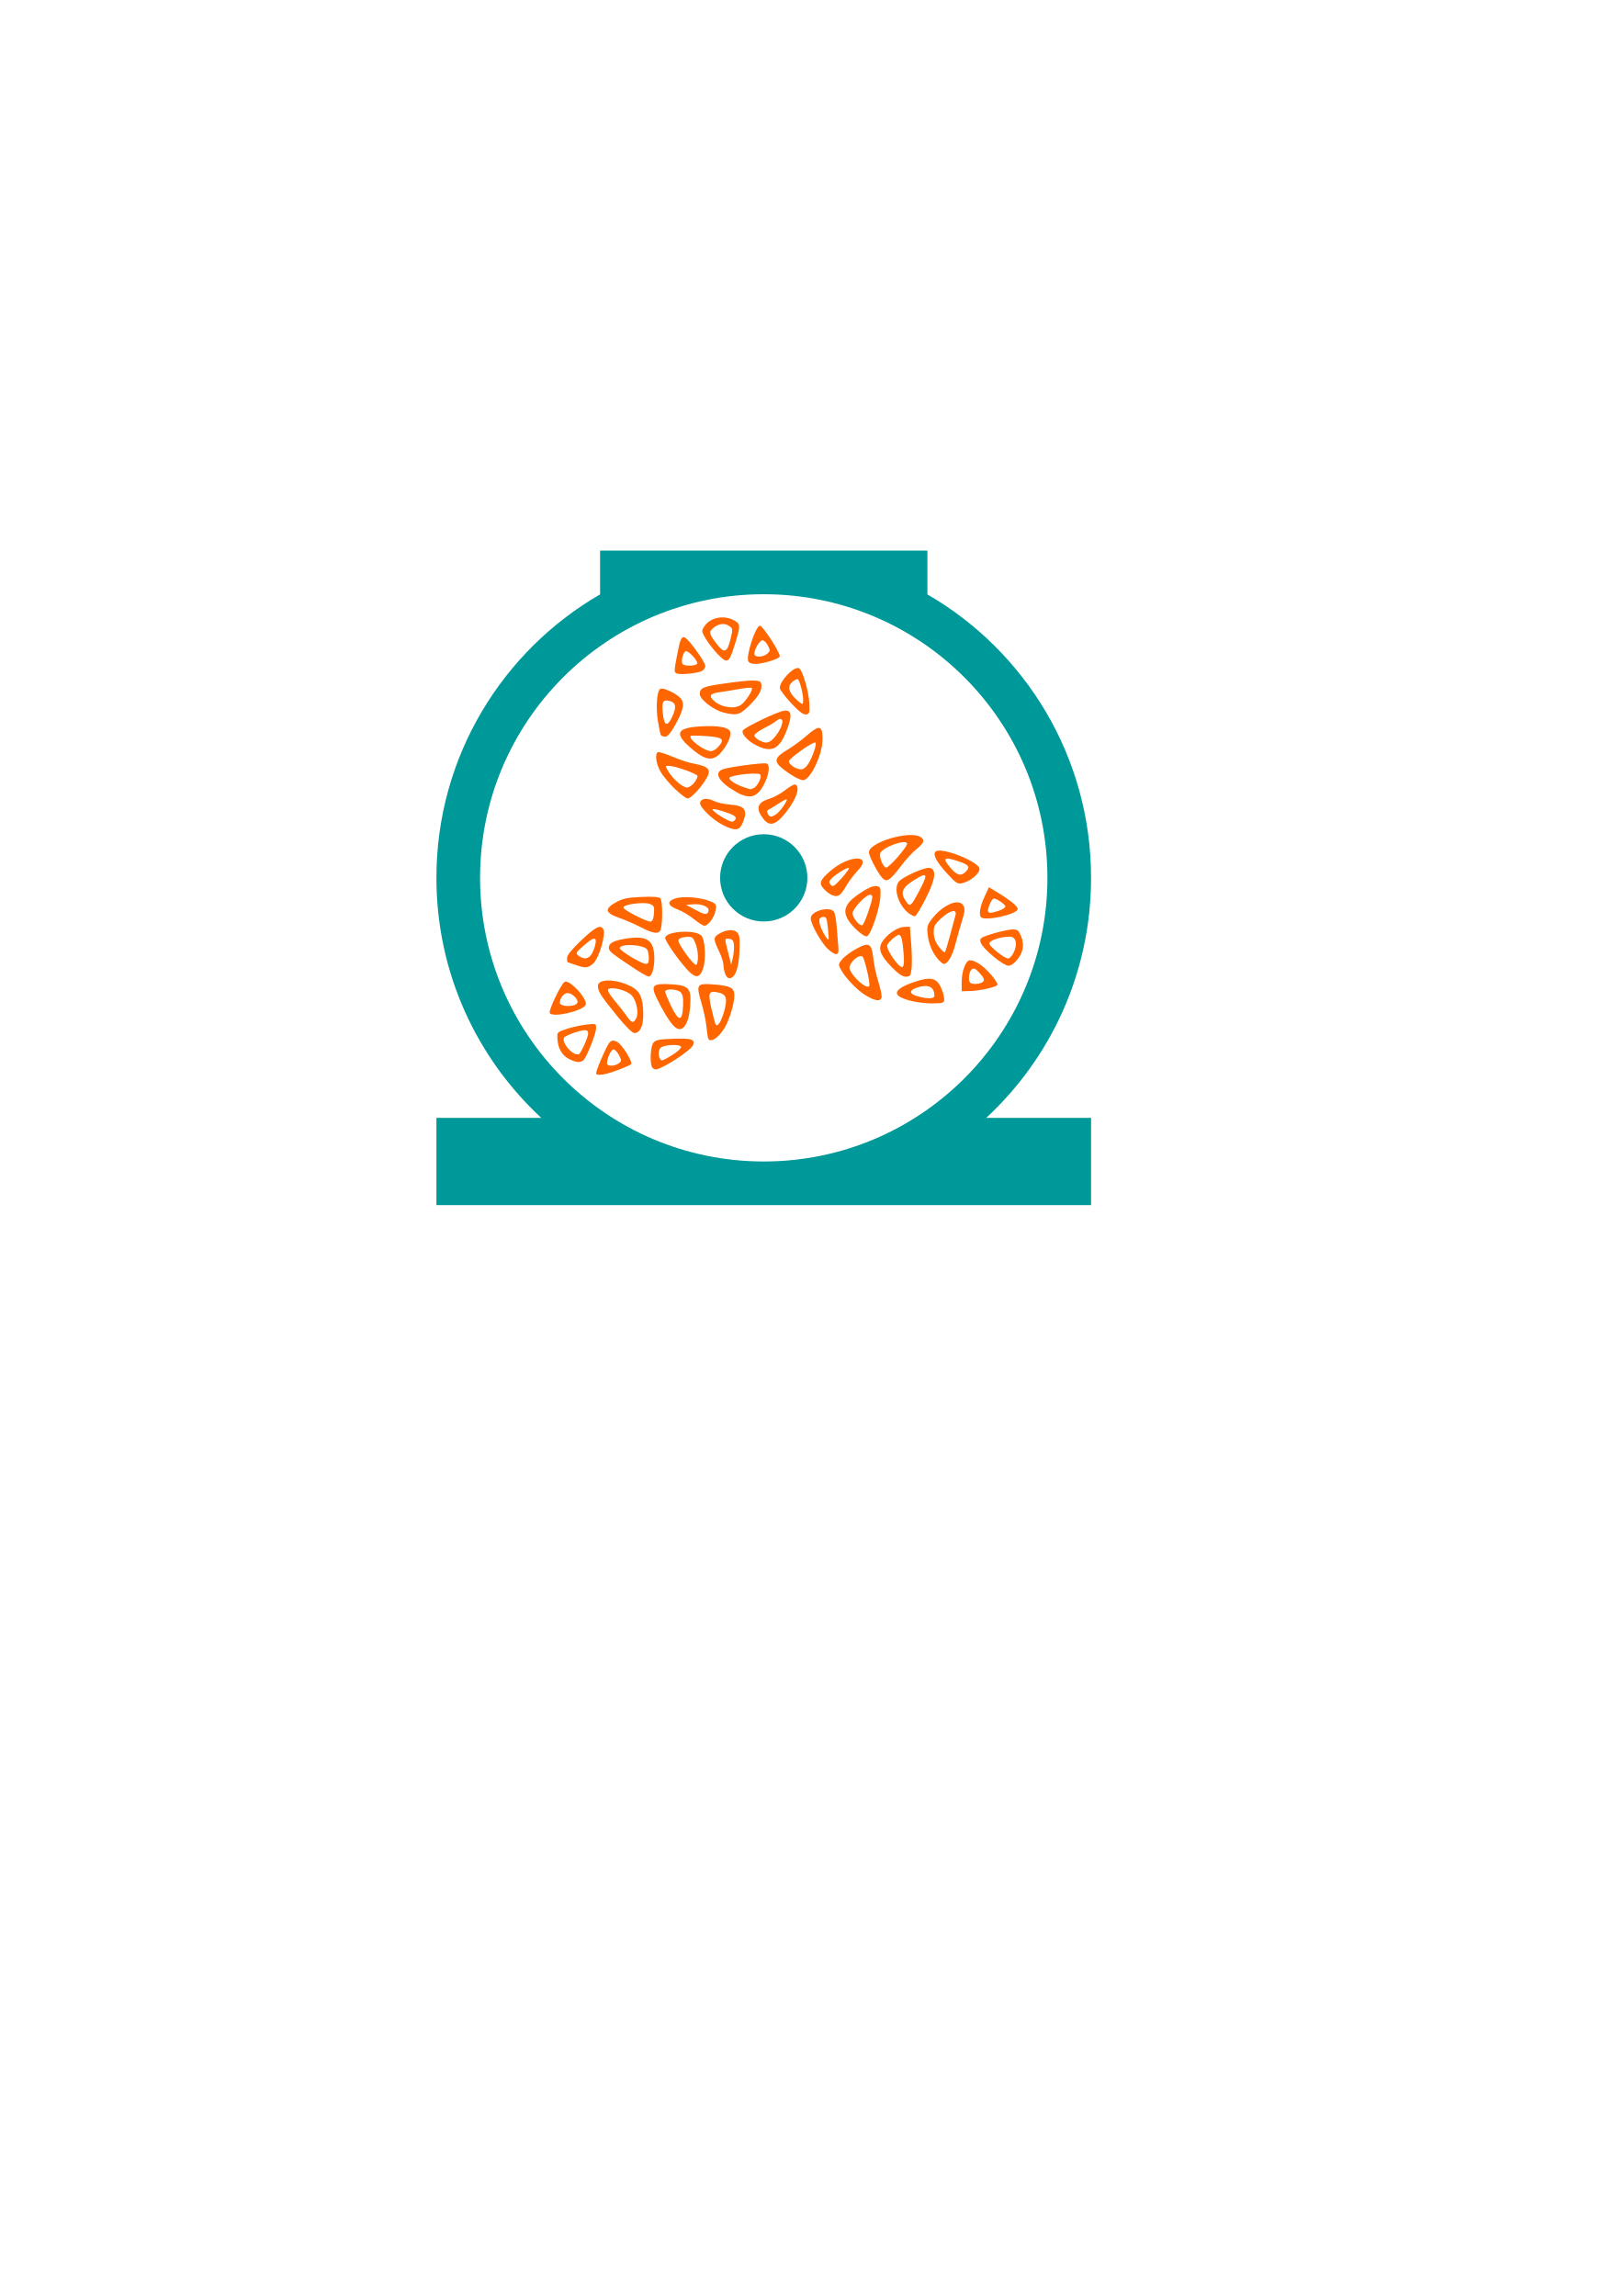
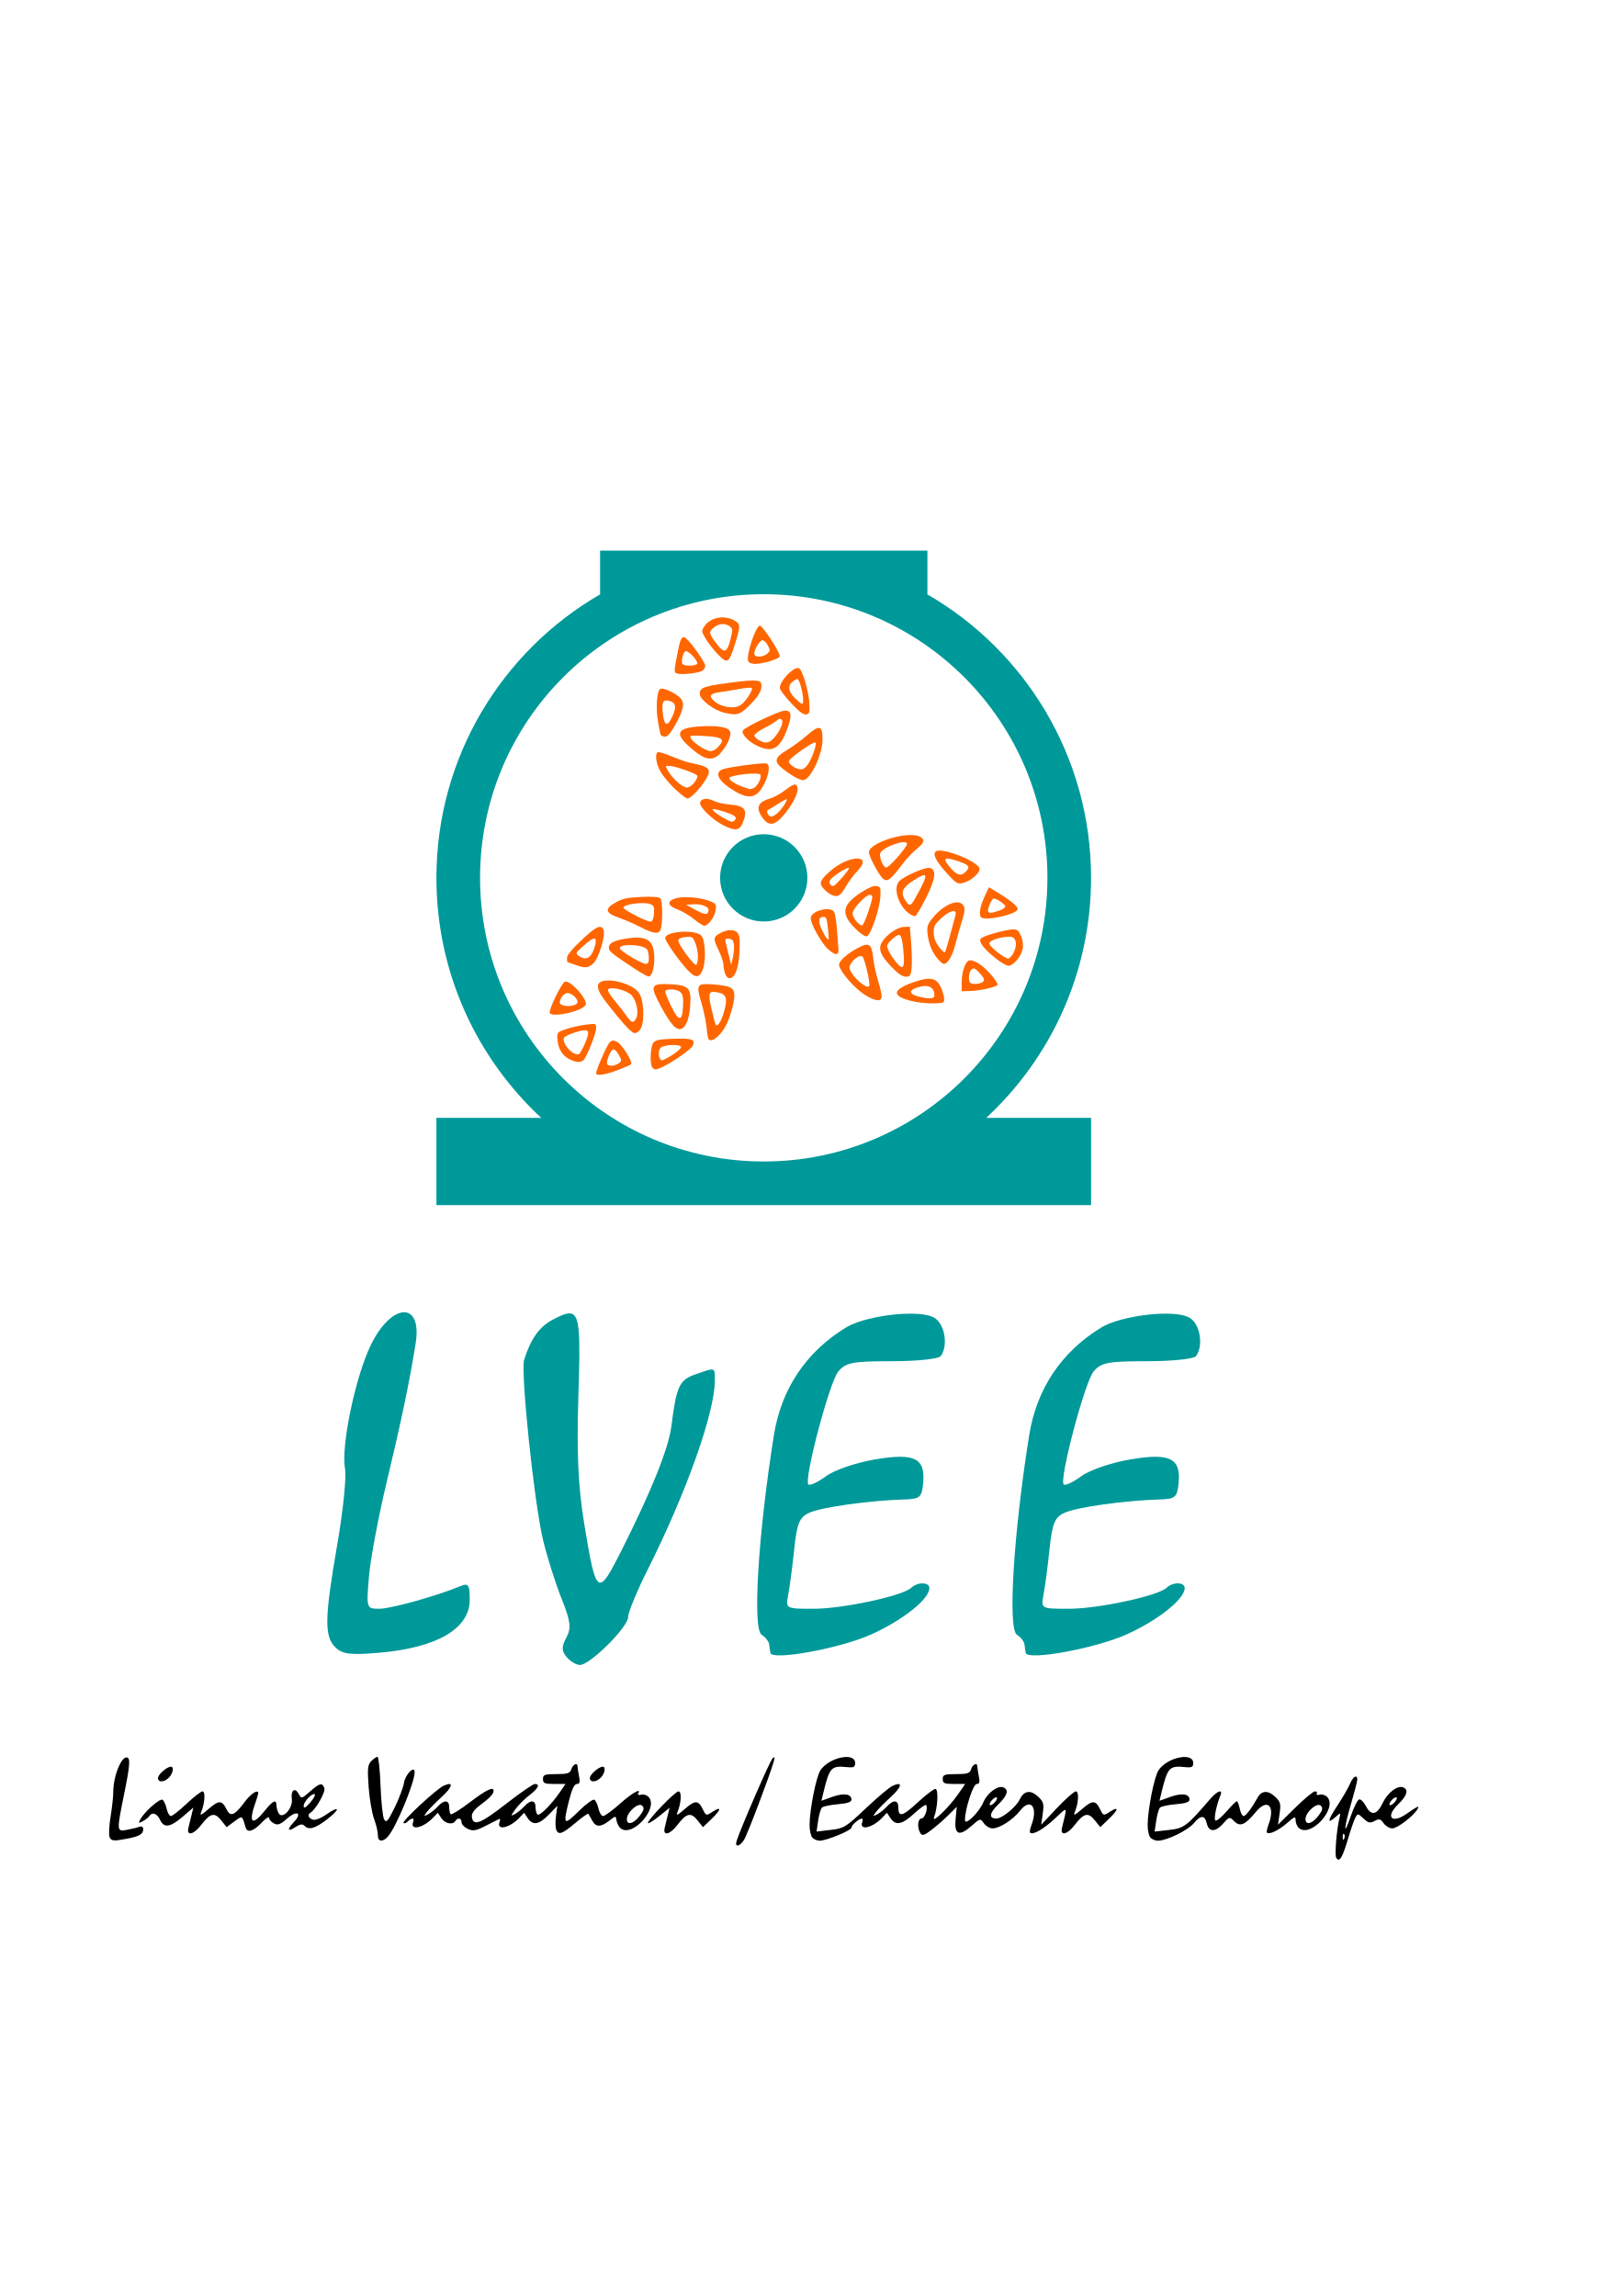
<svg xmlns="http://www.w3.org/2000/svg" id="svg3904" width="744.094" height="1052.362" version="1.0">
  <defs id="defs3907">
    </defs>
-   <g id="g3844">
+   <g id="g3777">
    <path id="rect3820" d="m 275,252.362 0,20 0.125,0 c -44.9,25.919 -75.125,74.43 -75.125,130 0,43.465 18.491,82.605 48.031,110 l -48.031,0 0,40 300,0 0,-40 -48.031,0 C 481.509,484.967 500,445.828 500,402.362 c 0,-55.57 -30.225,-104.081 -75.125,-130 l 0.125,0 0,-20 -75,0 -75,0 z m 75,20 c 71.797,0 130,58.203 130,130 0,71.797 -58.203,130 -130,130 -71.797,0 -130,-58.203 -130,-130 0,-71.797 58.203,-130 130,-130 z" style="fill:#009999;fill-opacity:1;stroke:none" />
    <path id="path2468" d="m 273.178,491.912 c 0,-1.541 4.989,-12.934 6.19,-14.134 1,-1 1.666,-1.061 3.328,-0.304 2.246,1.023 7.483,9.353 6.499,10.337 -0.33,0.33 -3.139,1.555 -6.243,2.724 -5.738,2.16 -9.774,2.728 -9.774,1.377 z m 10.357,-4.523 c 1.418,-1.037 1.426,-1.26 0.138,-3.751 -0.753,-1.457 -1.886,-2.648 -2.517,-2.648 -1.099,0 -2.977,4.022 -2.977,6.376 0,1.443 3.394,1.458 5.356,0.024 z m 15.153,1.451 c -0.937,-2.442 -0.516,-9.185 0.676,-10.816 1,-1.368 2.43,-1.663 9.276,-1.91 8.199,-0.296 9.98,0.275 8.981,2.88 -0.962,2.507 -14.325,11.165 -17.232,11.165 -0.657,0 -1.422,-0.593 -1.7,-1.318 z m 9.665,-5.458 c 2.236,-1.435 3.919,-3.029 3.741,-3.542 -0.488,-1.405 -7.9,-1.051 -9.4,0.449 -1.392,1.392 -0.852,5.702 0.715,5.702 0.483,0 2.708,-1.174 4.944,-2.609 z m -47.512,2.048 c -3.223,-1.588 -5.145,-4.877 -5.4,-9.241 -0.179,-3.064 -0.109,-3.141 4.191,-4.568 2.406,-0.798 6.438,-1.694 8.96,-1.99 4.495,-0.528 4.586,-0.497 4.586,1.573 0,2.662 -4.567,13.998 -6.008,14.912 -1.592,1.01 -3.254,0.83 -6.329,-0.686 z m 7.254,-7.241 c 2.646,-6.201 1.903,-7.027 -4.504,-5.008 -2.626,0.828 -4.95,1.963 -5.165,2.522 -1.004,2.616 4.195,8.333 6.82,7.5 0.451,-0.143 1.733,-2.4 2.849,-5.015 z m 56.387,-2.409 c -0.176,-0.573 -0.53,-3.082 -0.787,-5.575 -0.257,-2.493 -1.274,-7.254 -2.261,-10.58 -2.512,-8.46 -2.169,-8.99 5.448,-8.414 7.888,0.597 9.642,1.518 9.642,5.068 0,3.592 -2.219,11.043 -4.38,14.708 -2.843,4.822 -6.877,7.345 -7.662,4.793 z m 7.39,-12.291 c 1.658,-5.908 0.986,-7.862 -2.976,-8.655 -4.131,-0.826 -4.547,0.285 -2.843,7.599 0.829,3.559 1.683,6.771 1.896,7.137 0.824,1.412 2.588,-1.321 3.923,-6.081 z m -49.328,1.857 c -7.302,-9.008 -8.532,-10.948 -8.532,-13.458 0,-3.385 8.283,-3.289 15.061,0.173 4.271,2.182 5.618,5.176 5.713,12.698 0.069,5.497 -1.444,8.729 -4.087,8.729 -0.961,0 -4.075,-3.109 -8.155,-8.142 z m 9.005,1.412 c 1.272,-2.378 0.215,-7.891 -2.009,-10.477 -1.99,-2.314 -9.386,-4.27 -10.8,-2.857 -0.489,0.489 0.614,2.449 2.934,5.214 2.044,2.437 4.558,5.65 5.586,7.14 2.18,3.159 3.02,3.351 4.289,0.979 z m 16.916,3.188 c -2.068,-2.313 -4.841,-6.903 -7.505,-12.424 -2.819,-5.844 -1.909,-6.803 6.071,-6.4 8.552,0.432 9.799,1.698 9.299,9.447 -0.627,9.728 -3.978,13.723 -7.866,9.377 z m 4.55,-8.663 c 0.184,-3.833 -0.09,-5.44 -1.101,-6.451 -1.602,-1.602 -7.059,-1.838 -7.07,-0.305 -0.004,0.573 1.215,3.557 2.709,6.631 3.496,7.193 5.12,7.23 5.462,0.125 z m -61.082,3.051 c -0.655,-1.06 4.809,-12.647 6.707,-14.222 2.083,-1.729 11.199,8.248 9.685,10.6 -1.85,2.873 -15.052,5.791 -16.392,3.623 z m 12.659,-4.727 c 0.587,-1.528 -2.397,-4.454 -4.541,-4.454 -1.557,0 -3.479,2.393 -3.515,4.376 -0.037,2.058 7.27,2.13 8.057,0.079 z m 153.199,-0.783 c -9.281,-2.276 -9.04,-5.125 0.726,-8.572 7.373,-2.603 10.353,-2.194 12.365,1.696 0.866,1.676 1.65,4.113 1.743,5.418 0.166,2.346 0.114,2.373 -4.833,2.528 -2.751,0.086 -7.25,-0.395 -10,-1.069 z m 10.416,-2.476 c 0,-4.122 -2.985,-5.436 -8.211,-3.614 -3.527,1.229 -3.313,2.904 0.501,3.917 4.92,1.307 7.71,1.197 7.71,-0.303 z m -31.745,-0.295 c -3.987,-2.504 -9.233,-8.052 -11.244,-11.889 -1.074,-2.05 -1.006,-2.433 0.816,-4.584 1.094,-1.291 4.053,-3.456 6.577,-4.811 5.737,-3.081 6.819,-2.42 7.619,4.654 0.316,2.794 1.297,7.382 2.179,10.196 0.882,2.814 1.609,5.961 1.615,6.992 0.015,2.64 -2.804,2.432 -7.563,-0.558 z m 1.91,-4.235 c 0.493,-1.203 -2.135,-12.545 -3.089,-13.337 -1.699,-1.41 -6.656,3.242 -5.921,5.558 1.227,3.865 8.161,9.852 9.011,7.779 z m 42.337,-1.694 c 0,-4.976 1.879,-9.975 3.75,-9.975 2.437,0 6.02,2.398 9.513,6.366 1.898,2.157 3.32,4.326 3.159,4.821 -0.351,1.08 -7.942,2.791 -12.879,2.903 l -3.542,0.08 0,-4.194 z m 9.873,-0.234 c 0.687,-0.828 0.299,-1.761 -1.591,-3.831 -2.049,-2.243 -2.72,-2.553 -3.723,-1.721 -1.242,1.03 -1.685,5.074 -0.668,6.09 0.967,0.967 5.037,0.601 5.983,-0.539 z m -118.224,-3.483 c -0.46,-1.209 -0.836,-3.114 -0.836,-4.232 0,-1.118 -0.938,-3.977 -2.084,-6.353 -2.559,-5.304 -2.582,-6.154 -0.208,-7.657 3.281,-2.078 6.922,-2.437 8.518,-0.841 1.185,1.185 1.379,2.664 1.127,8.587 -0.322,7.586 -1.809,11.949 -4.231,12.415 -0.943,0.182 -1.742,-0.49 -2.286,-1.919 z m 3.99,-13.342 c -0.181,-1.867 -0.718,-2.568 -2.118,-2.767 -2.106,-0.299 -2.168,-0.077 -1.118,4.017 0.411,1.604 1.026,4.042 1.366,5.418 l 0.618,2.5 0.747,-3.334 c 0.411,-1.834 0.638,-4.459 0.505,-5.834 z m -45.667,10.832 c -10.653,-7.063 -11.669,-7.894 -11.669,-9.544 0,-2.176 2.405,-3.363 8.63,-4.261 9.127,-1.315 12.208,1.009 12.208,9.209 0,4.758 -1.179,8.384 -2.688,8.269 -0.584,-0.045 -3.5,-1.698 -6.48,-3.673 z m 6.655,-4.789 c -0.007,-1.49 -0.336,-3.22 -0.732,-3.844 -1.511,-2.385 -12.641,-2.948 -12.557,-0.636 0.042,1.166 9.854,7.086 11.843,7.145 1.101,0.033 1.455,-0.62 1.446,-2.665 z m 17.888,5.635 c -4.048,-4.292 -10.373,-13.318 -10.373,-14.801 0,-3.109 13.601,-4.054 16.507,-1.147 1.79,1.79 2.298,10.764 0.854,15.095 -1.477,4.428 -3.396,4.663 -6.988,0.854 z m 4.629,-6.336 c 0,-1.821 -0.553,-4.635 -1.229,-6.254 -1.135,-2.717 -1.47,-2.922 -4.369,-2.682 -2.003,0.166 -3.226,0.719 -3.38,1.529 -0.302,1.6 7.208,11.812 8.225,11.183 0.414,-0.256 0.752,-1.955 0.752,-3.777 z m 88.633,4.706 c -4.958,-5.119 -6.118,-8.081 -4.37,-11.158 1.92,-3.379 6.972,-6.947 10.044,-7.092 l 2.795,-0.132 0.622,7.918 c 0.342,4.355 0.413,9.512 0.157,11.46 -0.413,3.153 -0.706,3.542 -2.658,3.542 -1.563,0 -3.458,-1.306 -6.589,-4.538 z m 5.732,-4.287 c -0.405,-7.011 -1.119,-10.345 -2.216,-10.345 -1.341,0 -5.466,3.785 -5.466,5.016 0,2.472 5.532,10.229 6.952,9.749 0.602,-0.203 0.877,-1.868 0.729,-4.42 z m -150.625,3.384 c -1.834,-0.661 -3.428,-1.207 -3.542,-1.214 -0.115,-0.007 -0.209,-0.856 -0.21,-1.888 -0.002,-1.249 2.078,-3.858 6.23,-7.815 6.802,-6.483 9.167,-7.694 10.427,-5.338 1.236,2.31 -2.031,13.327 -4.643,15.654 -2.429,2.165 -3.67,2.255 -8.262,0.601 z m 7.47,-4.812 c 0.692,-1.055 1.497,-3.118 1.79,-4.584 0.729,-3.647 -0.805,-3.442 -5.51,0.737 -3.602,3.199 -3.687,3.379 -2.133,4.549 2.327,1.751 4.408,1.502 5.852,-0.702 z m 184.517,1.284 c -5.438,-4.554 -7.3,-7.269 -5.928,-8.641 1.173,-1.173 11.574,-4.06 14.628,-4.06 1.921,0 2.587,0.56 3.628,3.052 0.787,1.884 1.077,4.108 0.758,5.81 -0.666,3.551 -4.254,7.811 -6.568,7.798 -0.991,-0.005 -3.924,-1.787 -6.517,-3.959 z m 9.01,-2.195 c 1.844,-3.868 0.989,-7.173 -1.856,-7.173 -4.282,0 -9.614,1.822 -9.35,3.195 0.303,1.572 6.961,6.807 8.658,6.807 0.659,0 1.806,-1.273 2.548,-2.829 z m -34.473,3.454 c -2.684,-2.935 -4.456,-7.018 -4.985,-11.486 -0.426,-3.597 -0.204,-4.472 1.797,-7.097 5.171,-6.779 12.629,-9.923 14.638,-6.169 0.707,1.322 0.545,2.887 -0.712,6.876 -0.895,2.841 -2.289,7.754 -3.097,10.918 -1.339,5.243 -3.468,8.833 -5.238,8.833 -0.379,0 -1.46,-0.844 -2.403,-1.875 z m 5.272,-11.25 c 1.049,-4.012 2.156,-8.139 2.461,-9.171 0.909,-3.078 -2.533,-2.348 -6.537,1.387 -3.055,2.85 -3.487,3.692 -3.409,6.657 0.061,2.315 0.813,4.343 2.364,6.377 1.251,1.64 2.486,2.772 2.744,2.513 0.258,-0.258 1.328,-3.752 2.376,-7.765 z m -55.823,6.449 c -3.012,-2.644 -8.036,-11.551 -8.036,-14.246 0,-3.282 8.479,-5.703 10.646,-3.04 0.466,0.573 1.063,4.042 1.326,7.71 0.263,3.667 0.584,7.757 0.713,9.087 0.327,3.371 -1.185,3.53 -4.649,0.489 z m -0.179,-9.949 c -0.521,-4.602 -0.763,-5.106 -2.343,-4.88 -1.396,0.199 -1.71,0.745 -1.511,2.622 0.232,2.183 3.546,8.278 4.165,7.659 0.148,-0.148 0.009,-2.579 -0.311,-5.401 z m 12.625,0.478 c -6.687,-6.687 -6.199,-10.716 1.96,-16.192 3.572,-2.398 6.053,-3.501 7.494,-3.334 2.017,0.234 2.145,0.515 2.015,4.418 -0.19,5.715 -4.43,18.257 -6.288,18.6 -0.818,0.151 -3.027,-1.338 -5.181,-3.492 z m 5.859,-7.648 c 2.294,-6.92 2.384,-7.877 0.748,-7.877 -1.921,0 -7.918,6.43 -7.918,8.49 0,1.991 3.173,5.872 4.452,5.446 0.439,-0.146 1.662,-2.873 2.718,-6.059 z m -104.272,6.944 c -2.751,-1.432 -7.251,-3.383 -10.002,-4.337 -6.355,-2.203 -6.689,-4.102 -1.25,-7.103 3.04,-1.678 5.223,-2.134 11.525,-2.411 5.256,-0.23 8.091,-0.024 8.752,0.637 1.024,1.025 1.134,11.11 0.155,14.195 -0.753,2.371 -3.249,2.104 -9.179,-0.982 z m 6.091,-6.287 c 0.226,-3.115 0.009,-3.632 -1.817,-4.326 -2.894,-1.1 -12.192,0.143 -12.192,1.631 0,1.064 10.894,6.656 12.502,6.418 0.837,-0.124 1.335,-1.355 1.507,-3.723 z m 18.294,2.581 c -2.072,-1.68 -5.402,-3.659 -7.401,-4.397 -4.72,-1.744 -5.15,-3.73 -1.097,-5.068 3.553,-1.172 11.688,-0.499 16.066,1.331 2.675,1.117 2.822,1.382 2.361,4.226 -0.501,3.089 -3.379,6.962 -5.173,6.962 -0.544,0 -2.685,-1.375 -4.757,-3.054 z m 6.723,-3.888 c 0.344,-1.774 -3.324,-3.226 -7.307,-2.891 l -2.964,0.249 4.167,2.251 c 4.527,2.445 5.691,2.52 6.103,0.391 z m 124.893,3.053 c -1.121,-1.121 -0.487,-4.974 1.531,-9.309 l 2.07,-4.447 3.131,1.888 c 6.665,4.019 10.267,6.957 10.031,8.183 -0.46,2.387 -14.889,5.559 -16.763,3.685 z m 7.891,-2.91 c 1.772,-0.531 3.222,-1.459 3.222,-2.062 0,-0.928 -3.99,-3.64 -5.355,-3.64 -0.843,0 -3.043,5.059 -2.548,5.859 0.629,1.018 0.777,1.013 4.681,-0.156 z m -41.252,0.909 c -4.785,-3.764 -7.005,-11.691 -4.091,-14.605 2.22,-2.22 11.589,-6.334 13.732,-6.03 3.455,0.49 2.938,4.988 -1.609,13.982 -2.19,4.332 -4.388,8 -4.883,8.149 -0.495,0.149 -1.912,-0.524 -3.149,-1.496 z m 4.839,-9.732 c 4.447,-8.375 4.069,-9.268 -2.234,-5.271 -5.909,3.747 -6.555,6.099 -2.935,10.674 1.193,1.507 1.882,0.787 5.169,-5.403 z m -39.963,1.502 c -0.917,-0.385 -2.543,-1.643 -3.614,-2.796 -2.327,-2.506 -1.811,-3.945 2.902,-8.083 8.723,-7.659 19.932,-7.796 12.564,-0.154 -1.626,1.687 -4.047,4.942 -5.379,7.234 -2.511,4.319 -3.646,4.985 -6.473,3.799 z m 7.889,-12.391 c -0.865,-0.326 -6.712,3.337 -8.212,5.145 -0.917,1.105 -0.931,1.605 -0.075,2.637 0.916,1.103 1.585,0.686 5.013,-3.126 2.176,-2.419 3.649,-4.515 3.274,-4.656 z m 44.732,2.245 c -4.893,-5.406 -6.52,-8.779 -4.761,-9.866 2.98,-1.842 19.441,4.739 19.901,7.956 0.297,2.08 -4.329,5.947 -7.99,6.679 -2.131,0.426 -2.931,-0.107 -7.15,-4.77 z m 9.009,-0.685 c 1.911,-2.112 1.277,-2.953 -3.436,-4.559 -6.864,-2.339 -7.715,-1.557 -3.515,3.227 2.918,3.323 4.819,3.688 6.951,1.332 z m -39.378,1.823 c -2.313,-3.283 -5.167,-9.101 -5.167,-10.533 0,-4.481 18.063,-10.001 23.392,-7.149 2.414,1.292 1.968,2.883 -1.6,5.709 -1.767,1.399 -4.841,4.713 -6.831,7.363 -5.826,7.759 -7.141,8.377 -9.795,4.611 z m 8.087,-8.448 c 2.337,-2.698 4.25,-5.373 4.25,-5.943 0,-2.586 -11.855,1.684 -12.368,4.456 -0.388,2.094 1.496,6.394 2.801,6.394 0.587,0 2.979,-2.208 5.317,-4.906 z m -79.882,-14.43 c -4.948,-2.449 -11.12,-8.418 -10.744,-10.39 0.383,-2.007 3.298,-2.365 6.359,-0.782 1.346,0.696 4.561,1.424 7.144,1.618 7.152,0.537 8.507,2.46 5.984,8.497 -1.456,3.484 -3.373,3.716 -8.743,1.058 z m 5.593,-3.207 c 0.174,-0.902 -1.332,-1.783 -5.2,-3.041 -2.994,-0.974 -5.444,-1.464 -5.444,-1.091 0,1.113 7.76,5.91 9.133,5.646 0.697,-0.134 1.377,-0.816 1.512,-1.514 z m 12.788,0.387 c -3.795,-4.824 -3.008,-7.705 2.552,-9.347 2.003,-0.591 5.292,-2.381 7.31,-3.978 2.017,-1.596 4.072,-2.77 4.566,-2.608 2.921,0.96 -0.012,8.267 -5.963,14.854 -3.451,3.82 -6.047,4.151 -8.464,1.078 z m 6.21,-2.659 c 1.889,-1.581 4.847,-5.985 4.352,-6.48 -0.171,-0.171 -1.983,0.797 -4.026,2.152 -2.043,1.355 -4.063,2.582 -4.489,2.726 -1.114,0.377 0.1,3.083 1.374,3.061 0.587,-0.01 1.842,-0.667 2.789,-1.459 z m -46.76,-11.128 c -2.484,-2.349 -5.462,-5.885 -6.618,-7.858 -2.093,-3.572 -2.781,-8.19 -1.352,-9.074 0.413,-0.255 3.32,0.619 6.46,1.943 3.14,1.324 7.022,2.662 8.626,2.975 6.52,1.27 8.335,2.174 8.335,4.152 0,2.864 -7.485,12.133 -9.799,12.133 -0.625,0 -3.169,-1.922 -5.652,-4.271 z m 8.745,-2.955 c 0.962,-1.224 1.623,-2.63 1.468,-3.126 -0.325,-1.039 -10.079,-4.5 -12.937,-4.591 -1.919,-0.061 -1.92,-0.057 -0.417,2.521 2.005,3.439 6.598,7.42 8.559,7.42 0.868,0 2.365,-1.001 3.327,-2.225 z m 19.208,4.239 c -7.882,-4.482 -10.42,-8.764 -6.156,-10.385 2.728,-1.037 18.71,-3.143 20.117,-2.65 1.505,0.526 1.249,4.234 -0.57,8.239 -3.305,7.279 -6.816,8.536 -13.391,4.797 z m 7.881,-1.699 c 1.888,-0.725 4.145,-5.293 3.121,-6.317 -1.116,-1.116 -13.688,0.289 -14.114,1.577 -0.331,1.001 3.408,3.304 7.274,4.479 1.149,0.35 2.152,0.668 2.229,0.707 0.077,0.039 0.747,-0.161 1.489,-0.446 z m 19.208,-5.051 c -1.375,-0.734 -3.927,-2.454 -5.67,-3.822 -4.285,-3.363 -3.875,-5.213 1.92,-8.661 2.521,-1.5 6.557,-4.455 8.968,-6.566 5.87,-5.14 7.289,-4.804 7.27,1.718 -0.021,7.114 -5.655,18.814 -9.005,18.7 -0.54,-0.018 -2.108,-0.634 -3.483,-1.368 z m 6.082,-6.308 c 2.01,-3.332 3.848,-8.893 3.164,-9.576 -0.756,-0.756 -12.164,7.287 -12.164,8.576 0,1.509 3.283,3.709 5.535,3.709 1.174,0 2.416,-0.971 3.464,-2.709 z m -52.511,-5.879 c -9.132,-7.444 -8.535,-10.321 2.297,-11.063 8.934,-0.612 14.043,0.36 14.385,2.736 0.316,2.199 -1.794,6.539 -4.677,9.622 -3.247,3.47 -6.603,3.108 -12.005,-1.295 z m 10.973,-1.571 c 3.355,-3.602 2.38,-4.559 -5.172,-5.077 -3.779,-0.259 -7.048,-0.295 -7.264,-0.079 -1.33,1.33 6.162,6.936 9.31,6.966 0.784,0.008 2.191,-0.807 3.126,-1.81 z m 17.731,-0.771 c -3.911,-1.936 -7.018,-5.292 -6.328,-6.835 0.647,-1.447 16.362,-8.954 19.162,-9.153 3.207,-0.229 3.522,2.214 1.116,8.648 -3.368,9.007 -6.865,10.847 -13.949,7.341 z m 8.257,-3.788 c 2.532,-2.883 4.26,-7.078 3.307,-8.03 -0.624,-0.624 -1.32,-0.501 -2.363,0.417 -0.813,0.716 -3.447,2.289 -5.854,3.495 -2.407,1.206 -4.376,2.702 -4.376,3.325 0,0.623 1.201,1.714 2.67,2.425 2.835,1.373 4.292,1.013 6.616,-1.633 z m -52.122,-0.977 c -0.235,-0.38 -0.847,-3.287 -1.359,-6.46 -1.047,-6.48 -0.426,-14.17 1.193,-14.791 1.467,-0.563 7.233,2.147 9.147,4.299 2.047,2.301 1.426,5.439 -2.449,12.368 -2.002,3.58 -3.457,5.276 -4.527,5.276 -0.867,0 -1.769,-0.311 -2.004,-0.691 z m 5.381,-8.815 c 1.866,-4.219 1.462,-6.128 -1.454,-6.86 -2.987,-0.75 -3.579,0.375 -3.025,5.742 0.611,5.917 2.183,6.31 4.48,1.118 z m 23.703,-1.444 c -4.819,-1.113 -11.252,-6.039 -11.252,-8.615 0,-2.681 1.5,-3.371 10.002,-4.605 13.101,-1.901 17.419,-2.023 17.999,-0.512 0.908,2.365 -0.411,5.34 -4.045,9.124 -5.406,5.63 -6.523,6.035 -12.703,4.608 z m 7.664,-3.635 c 2.163,-1.515 5.65,-6.968 4.921,-7.696 -0.288,-0.288 -2.862,-0.088 -5.721,0.443 -2.859,0.532 -6.979,1.205 -9.157,1.495 -4.218,0.563 -4.937,1.697 -2.483,3.917 3.402,3.079 9.404,3.967 12.44,1.841 z m 22.891,-0.824 c -2.824,-3.019 -5.132,-6.131 -5.129,-6.917 0.013,-3.283 6.431,-9.933 8.734,-9.049 1.607,0.617 4.575,10.707 4.817,16.373 0.174,4.09 0.008,4.611 -1.546,4.833 -1.241,0.177 -3.22,-1.331 -6.876,-5.24 z m 5.434,-3.194 c -0.271,-1.98 -0.891,-4.647 -1.378,-5.927 -0.831,-2.185 -0.998,-2.251 -2.745,-1.097 -2.913,1.925 -2.806,4.582 0.316,7.802 1.504,1.552 3.087,2.821 3.518,2.821 0.444,0 0.57,-1.56 0.29,-3.6 z m -57.531,-10.286 c -1.636,-0.464 -1.627,-0.768 0.34,-10.702 1.126,-5.69 1.927,-6.887 3.651,-5.457 2.561,2.125 8.799,11.055 8.799,12.595 0,0.855 -0.685,1.922 -1.523,2.37 -1.885,1.009 -9.188,1.783 -11.266,1.194 z m 9.08,-4.518 c 0.637,-1.031 -3.578,-5.767 -5.133,-5.767 -1.164,0 -2.397,4.509 -1.59,5.814 0.702,1.135 6.015,1.098 6.722,-0.047 z m 23.392,-1.231 c -1.012,-2.637 3.484,-16.204 5.37,-16.204 1.298,0 9.12,12.008 9.12,14.002 0,1.142 -7.624,3.501 -11.314,3.501 -1.655,0 -2.867,-0.496 -3.175,-1.299 z m 8.767,-3.386 c 1.359,-1.23 1.382,-1.566 0.253,-3.751 -0.682,-1.32 -1.784,-2.399 -2.448,-2.399 -1.292,0 -3.751,4.071 -3.751,6.21 0,1.742 4,1.702 5.946,-0.06 z m -22.611,0.352 c -1.91,-1.972 -4.42,-5.185 -5.577,-7.141 -2.017,-3.409 -2.046,-3.644 -0.701,-5.696 2.865,-4.373 9.638,-5.478 14.411,-2.351 2.221,1.455 2.15,2.544 -0.774,11.753 -2.345,7.386 -3.161,7.767 -7.358,3.434 z m 5.706,-6.845 c 1.122,-4.597 1.1,-4.992 -0.331,-6.038 -2.19,-1.601 -4.819,-1.384 -7.349,0.606 -2.454,1.931 -2.236,2.86 1.897,8.083 2.999,3.789 4.364,3.164 5.783,-2.65 z" style="fill:#ff6600;fill-opacity:1" />
    <path transform="matrix(1.11964,0,0,1.199614,194,222.7911)" d="m 157.193,149.691 a 17.863,16.672 0 1 1 -35.726,0 17.863,16.672 0 1 1 35.726,0 z" id="path3842" style="fill:#009999;fill-opacity:1;stroke:none" />
+     <path id="path2437" d="m 185.004,601.472 c -4.318,0.147 -10.236,5.131 -15.017,14.903 -7.082,14.475 -13.784,46.461 -11.877,56.643 0.724,3.865 -0.884,19.542 -3.54,34.831 -5.85,33.674 -6.006,42.072 -0.914,47.164 3.201,3.201 6.863,3.64 20.099,2.512 26.509,-2.258 41.512,-11.04 41.512,-24.267 0,-6.785 -0.614,-7.777 -4.054,-6.338 -10.853,4.539 -32.074,10.449 -37.4,10.449 -5.883,0 -5.938,-0.186 -4.739,-14.618 0.668,-8.044 4.365,-27.765 8.222,-43.853 6.784,-28.291 10.476,-46.105 13.19,-63.21 1.533,-9.662 -1.164,-14.364 -5.482,-14.218 z m 75.6,0.514 c -1.762,0.118 -4.067,1.21 -7.137,2.798 -6.245,3.23 -10.181,8.711 -13.247,18.386 -1.732,5.463 4.54,65.547 8.622,82.623 1.846,7.722 5.645,19.769 8.451,26.78 4.248,10.613 4.592,13.624 2.227,18.044 -2.248,4.201 -2.186,6.067 0.171,8.908 1.639,1.974 4.391,3.597 6.11,3.597 4.598,0 22.041,-17.354 22.041,-21.926 0,-2.158 4.091,-12.038 9.079,-21.983 17.762,-35.413 30.663,-71.872 30.663,-86.449 0,-6.226 0.455,-6.099 -8.85,-2.855 -7.435,2.592 -8.736,5.374 -11.077,23.868 -1.265,9.993 -8.983,29.298 -22.669,56.529 -11.031,21.949 -11.776,21.476 -17.244,-11.82 -2.807,-17.089 -3.507,-32.467 -2.684,-58.984 0.916,-29.504 0.831,-37.869 -4.454,-37.515 z m 156.682,0.114 c -10.076,-0.025 -23.476,2.562 -29.863,6.509 -18.157,11.221 -29.407,28.113 -32.775,49.22 -7.226,45.287 -9.89,88.82 -5.596,91.474 1.727,1.067 3.265,3.063 3.426,4.397 0.161,1.334 0.41,3.081 0.571,3.883 0.743,3.702 32.15,-2.062 46.365,-8.508 14.474,-6.563 26.494,-16.182 26.494,-21.184 0,-2.818 -5.412,-2.895 -8.337,-0.114 -3.886,3.694 -31.364,9.593 -44.709,9.593 -12.776,0 -12.872,-0.007 -11.648,-6.395 0.678,-3.539 1.921,-12.898 2.741,-20.784 1.245,-11.988 2.401,-14.764 6.966,-16.844 5.5,-2.506 27.48,-5.607 43.053,-6.053 7.614,-0.218 8.441,-0.882 9.079,-7.423 1.131,-11.594 -3.907,-14.061 -22.326,-10.906 -8.493,1.455 -18.469,4.884 -22.212,7.651 -3.739,2.765 -7.37,4.449 -8.051,3.769 -2.167,-2.167 9.579,-46.651 13.647,-51.675 3.412,-4.214 6.545,-4.796 24.61,-4.796 11.375,0 21.438,-1.054 22.383,-2.341 3.605,-4.907 1.806,-15.054 -3.14,-17.701 -2.233,-1.195 -6.097,-1.759 -10.678,-1.77 z m 116.998,0 c -10.076,-0.025 -23.476,2.562 -29.863,6.509 -18.157,11.221 -29.407,28.113 -32.775,49.22 -7.226,45.287 -9.89,88.82 -5.596,91.474 1.727,1.067 3.265,3.063 3.426,4.397 0.161,1.334 0.41,3.081 0.571,3.883 0.743,3.702 32.15,-2.062 46.365,-8.508 14.474,-6.563 26.494,-16.182 26.494,-21.184 0,-2.818 -5.412,-2.895 -8.337,-0.114 -3.886,3.694 -31.364,9.593 -44.709,9.593 -12.776,0 -12.872,-0.007 -11.648,-6.395 0.678,-3.539 1.921,-12.898 2.741,-20.784 1.245,-11.988 2.401,-14.764 6.966,-16.844 5.5,-2.506 27.48,-5.607 43.053,-6.053 7.614,-0.218 8.498,-0.882 9.136,-7.423 1.131,-11.594 -3.964,-14.061 -22.383,-10.906 -8.493,1.455 -18.469,4.884 -22.212,7.651 -3.739,2.765 -7.37,4.449 -8.051,3.769 -2.167,-2.167 9.579,-46.651 13.647,-51.675 3.412,-4.214 6.545,-4.796 24.61,-4.796 11.375,0 21.438,-1.054 22.383,-2.341 3.605,-4.907 1.806,-15.054 -3.14,-17.701 -2.233,-1.195 -6.097,-1.759 -10.678,-1.77 z" style="fill:#009999;fill-opacity:1" />
+     <path style="fill:#000000" d="m 612.357,851.515 c -0.765,-1.238 0.124,-12.479 1.425,-18.004 0.663,-2.817 0.656,-2.819 -1.773,-0.667 -4,3.545 -3.655,1.621 0.971,-5.415 2.397,-3.645 4.965,-8.093 5.707,-9.885 1.372,-3.312 3.356,-4.417 3.313,-1.845 -0.013,0.777 -1.285,5.713 -2.827,10.968 -3.45,11.758 -3.566,15.715 -0.17,5.801 1.368,-3.994 3.087,-7.462 3.819,-7.706 0.732,-0.244 2.154,1.147 3.159,3.091 2.356,4.557 5.057,4.062 7.628,-1.398 2.218,-4.711 6.752,-8.231 9.328,-7.242 2.77,1.063 1.973,3.748 -2.36,7.957 -5.795,5.628 -2.811,8.898 3.89,4.263 5.302,-3.667 6.218,-4.063 5.124,-2.211 -1.902,3.219 -9.224,8.811 -11.537,8.811 -1.282,0 -3.075,-1.062 -3.984,-2.359 -1.403,-2.003 -2.027,-2.159 -4.129,-1.034 -2.086,1.116 -2.89,0.937 -5.1,-1.14 -2.507,-2.355 -2.673,-2.372 -3.729,-0.38 -0.608,1.147 -2.193,5.754 -3.524,10.239 -2.456,8.277 -3.832,10.422 -5.233,8.155 z m 3.566,-10.913 c -0.376,-0.376 -0.643,0.292 -0.594,1.484 0.054,1.317 0.322,1.585 0.683,0.683 0.327,-0.816 0.287,-1.792 -0.089,-2.168 z m 24.197,-16.416 c 0,-0.631 -0.75,-0.508 -1.696,0.277 -0.933,0.774 -1.696,1.917 -1.696,2.539 0,0.631 0.75,0.508 1.696,-0.277 0.933,-0.774 1.696,-1.917 1.696,-2.539 z m -302.556,19.628 c 1.89,-5.954 15.261,-36.711 16.45,-37.839 1.067,-1.012 1.189,-0.672 0.547,1.524 -2.077,7.1 -12.161,33.625 -13.65,35.906 -2.018,3.091 -4.285,3.368 -3.346,0.409 z M 50.204,842.008 c -0.406,-1.059 -0.187,-5.313 0.488,-9.452 0.675,-4.14 1.221,-9.121 1.213,-11.069 -0.031,-8.016 4.385,-18.056 6.866,-15.614 0.87,0.856 0.407,5.188 -1.62,15.14 -3.807,18.694 -3.815,18.588 1.199,17.647 2.221,-0.417 4.766,-1.037 5.654,-1.378 0.972,-0.373 1.616,0.078 1.616,1.13 0,2.588 -2.303,3.625 -11.015,4.96 -2.753,0.422 -3.848,0.083 -4.403,-1.364 z m 122.967,-0.864 c 0.049,-1.399 -0.728,-4.737 -1.726,-7.416 -0.998,-2.679 -2.13,-9.317 -2.516,-14.751 -0.597,-8.416 -0.415,-10.165 1.229,-11.809 1.061,-1.061 2.34,-1.93 2.841,-1.93 0.501,0 1.127,5.98 1.392,13.288 0.265,7.308 1.003,14.214 1.642,15.346 0.996,1.765 1.682,1 4.819,-5.372 2.012,-4.087 3.95,-9.23 4.307,-11.431 0.628,-3.867 4.871,-8.063 4.857,-4.802 -0.021,4.828 -8.427,25.138 -12.187,29.443 -2.41,2.76 -4.762,2.474 -4.657,-0.565 z m 199.151,1.187 c -0.746,-0.746 -1.339,-3.418 -1.318,-5.937 0.062,-7.192 3.009,-21.98 4.979,-24.987 3.894,-5.943 15.903,-8.466 15.903,-3.342 0,1.871 -0.632,2.199 -3.654,1.896 -7.424,-0.743 -8.088,5.5e-4 -11.081,12.417 l -0.724,3.004 4.98,-1.791 c 5.262,-1.892 8.783,-1.387 8.783,1.261 0,1.114 -1.878,1.748 -6.26,2.111 -3.443,0.286 -6.713,0.985 -7.268,1.554 -0.554,0.569 -1.335,3.272 -1.736,6.006 l -0.728,4.971 6.46,-0.759 c 6.162,-0.724 6.904,-1.18 16.106,-9.89 5.306,-5.022 10.834,-9.672 12.284,-10.333 4.808,-2.191 4.367,0.384 -0.887,5.181 -2.849,2.601 -5.895,5.702 -6.769,6.892 -1.465,1.994 -1.411,2.069 0.684,0.953 1.251,-0.666 3.238,-2.276 4.416,-3.578 2.877,-3.179 5.184,-3.004 5.184,0.394 0,4.73 1.87,4.269 8.834,-2.179 3.705,-3.43 7.369,-6.236 8.142,-6.236 1.497,0 1.093,8.586 -0.611,13.005 -1.249,3.238 6.709,-4.373 10.939,-10.461 l 3.339,-4.806 -5.143,0 c -4.389,0 -5.143,-0.332 -5.143,-2.262 0,-1.984 0.754,-2.262 6.144,-2.262 5.151,0 6.26,-0.366 6.862,-2.262 0.709,-2.235 2.827,-3.188 2.827,-1.272 0,0.544 0.318,2.58 0.707,4.524 0.541,2.704 0.308,3.534 -0.993,3.534 -1.619,0 -5.368,11.566 -5.368,16.559 0,2.795 6.486,-3.533 8.48,-8.272 1.734,-4.123 6.539,-7.71 9.04,-6.75 2.77,1.063 1.973,3.748 -2.36,7.957 -4.008,3.893 -4.31,6.339 -0.781,6.339 2.649,0 9.035,-5.213 10.738,-8.767 1.942,-4.051 4.963,-4.494 8.432,-1.235 2.461,2.312 2.725,3.281 2.11,7.736 l -0.703,5.093 7.201,-7.634 c 3.961,-4.198 7.856,-7.634 8.657,-7.634 1.553,0 1.256,5.372 -0.532,9.613 -0.708,1.679 0.15,1.299 3.327,-1.472 4.827,-4.212 6.259,-4.189 8.365,0.131 1.419,2.91 1.568,2.951 4.276,1.177 4.362,-2.858 4.257,-1.221 -0.196,3.069 l -4.029,3.881 -2.534,-3.153 c -3.032,-3.773 -5.019,-3.313 -9.164,2.121 -3.434,4.502 -6.807,5.26 -5.85,1.315 2.503,-10.322 2.853,-9.9 -3.393,-4.097 -5.222,4.852 -10.013,7.555 -11.232,6.336 -0.282,-0.282 0.011,-1.888 0.651,-3.57 3.092,-8.134 -0.459,-12.609 -5.199,-6.552 -3.285,4.197 -9.432,8.165 -12.651,8.165 -1.291,0 -3.083,-1.051 -3.983,-2.336 -1.624,-2.318 -1.668,-2.309 -5.722,1.251 -5.675,4.983 -7.926,3.951 -7.228,-3.315 l 0.528,-5.494 -3.695,3.695 c -2.032,2.032 -5.554,5.113 -7.827,6.847 -3.406,2.598 -4.312,2.867 -5.155,1.535 -1.572,-2.484 -1.253,-6.706 0.507,-6.706 1.527,0 3.204,-5.032 2.059,-6.178 -0.317,-0.317 -2.777,1.452 -5.467,3.932 -5.508,5.077 -8.439,5.637 -10.811,2.066 l -1.622,-2.443 -2.192,2.289 c -4.529,4.73 -10.666,6.024 -9.09,1.916 0.334,-0.87 0.241,-1.566 -0.206,-1.546 -1.418,0.063 -4.771,2.995 -4.771,4.173 0,1.253 -11.517,5.97 -14.576,5.97 -1.064,0 -2.546,-0.611 -3.292,-1.357 z m 84.591,-18.145 c 0,-0.631 -0.75,-0.508 -1.696,0.277 -0.933,0.774 -1.696,1.917 -1.696,2.539 0,0.631 0.75,0.508 1.696,-0.277 0.933,-0.774 1.696,-1.917 1.696,-2.539 z m 70.342,18.145 c -0.746,-0.746 -1.339,-3.418 -1.318,-5.937 0.062,-7.192 3.009,-21.98 4.979,-24.987 3.894,-5.943 15.903,-8.466 15.903,-3.342 0,1.871 -0.632,2.199 -3.654,1.896 -7.424,-0.743 -8.088,5.5e-4 -11.081,12.417 l -0.724,3.004 4.98,-1.791 c 5.262,-1.892 8.783,-1.387 8.783,1.261 0,1.114 -1.878,1.748 -6.26,2.111 -3.443,0.286 -6.713,0.985 -7.268,1.554 -0.554,0.569 -1.335,3.272 -1.736,6.006 l -0.728,4.971 6.582,-0.739 c 6.911,-0.776 8.145,-1.701 18.748,-14.052 3.39,-3.949 6.129,-4.896 4.784,-1.654 -1.811,4.363 -3.062,10.588 -2.281,11.35 0.455,0.444 2.699,-1.355 4.985,-3.999 2.286,-2.643 4.461,-4.806 4.833,-4.806 0.372,0 0.981,1.527 1.355,3.393 0.373,1.866 1.166,3.393 1.761,3.393 1.024,0 3.672,-3.486 6.446,-8.487 1.813,-3.267 4.763,-3.409 7.983,-0.384 2.472,2.322 2.724,3.26 2.077,7.736 l -0.736,5.093 7.746,-7.634 c 4.261,-4.198 8.4,-7.634 9.198,-7.634 0.799,0 1.167,0.461 0.818,1.025 -0.349,0.564 0.293,0.783 1.426,0.487 1.133,-0.296 2.717,0.254 3.521,1.222 4.422,5.328 -7.749,18.528 -13.036,14.14 -0.874,-0.725 -1.588,-2.326 -1.588,-3.559 0,-2.006 -0.406,-1.884 -3.884,1.17 -3.798,3.334 -8.217,5.456 -9.238,4.435 -0.282,-0.282 0.011,-1.888 0.651,-3.57 3.291,-8.655 -0.414,-12.415 -5.797,-5.884 -4.896,5.939 -7.188,6.92 -9.879,4.229 -2.165,-2.165 -2.222,-2.152 -5.185,1.174 -3.458,3.881 -6.432,3.845 -7.361,-0.09 -0.94,-3.98 -2.745,-4.023 -6.009,-0.144 -2.793,3.32 -12.398,7.982 -16.443,7.982 -1.097,0 -2.604,-0.611 -3.351,-1.357 z m 77.061,-10.238 c 1.789,-2.398 2.014,-3.421 0.983,-4.452 -1.707,-1.707 -7.023,2.947 -7.023,6.149 0,3.023 3.188,2.127 6.04,-1.697 z m -517.967,5.658 c 0.339,-1.399 0.986,-4.055 1.438,-5.9 l 0.821,-3.356 -4.911,4.204 c -5.744,4.917 -8.58,5.293 -10.365,1.377 -1.32,-2.897 -3.641,-3.706 -4.88,-1.702 -0.382,0.619 -1.723,1.675 -2.98,2.347 -2.014,1.078 -2.151,0.978 -1.161,-0.842 1.896,-3.484 8.962,-9.712 10.172,-8.964 0.628,0.388 1.476,2.226 1.884,4.085 0.408,1.859 1.289,3.38 1.957,3.38 0.668,0 3.905,-2.545 7.193,-5.655 3.288,-3.11 6.574,-5.654 7.301,-5.654 1.418,0 1.031,5.589 -0.665,9.613 -0.708,1.679 0.15,1.299 3.327,-1.472 4.825,-4.209 6.259,-4.189 8.36,0.12 1.74,3.569 3.674,2.803 8.148,-3.231 2.58,-3.479 5.443,-5.618 6.331,-4.73 0.194,0.194 -0.365,2.369 -1.243,4.833 -3.318,9.315 -1.579,10.976 4.095,3.915 3.947,-4.911 5.509,-5.629 5.536,-2.545 0.009,1.089 0.492,2.729 1.071,3.646 1.776,2.809 6.56,-2.518 5.956,-6.633 -0.589,-4.015 1.444,-5.54 3.147,-2.36 1.237,2.312 1.32,2.294 5.185,-1.099 4.489,-3.941 5.58,-4.202 6.587,-1.576 0.655,1.706 -3.849,9.723 -6.319,11.249 -1.519,0.939 -1.089,2.413 0.929,3.187 1.126,0.432 3.614,-0.488 6.24,-2.309 6.338,-4.392 6.571,-2.514 0.284,2.287 -5.522,4.216 -8.194,4.95 -10.311,2.833 -0.894,-0.894 -2.052,-0.702 -4.184,0.696 -3.553,2.328 -3.847,1.078 -0.568,-2.413 3.922,-4.174 1.357,-5.5 -3.089,-1.597 -3.201,2.811 -4.326,3.225 -6.13,2.26 -1.215,-0.65 -2.212,-1.801 -2.214,-2.556 -0.003,-0.756 -1.555,0.28 -3.45,2.302 -3.564,3.803 -6.483,4.718 -7.215,2.262 -1.728,-5.797 -1.474,-5.658 -5.247,-2.874 l -3.513,2.591 -2.519,-3.153 c -3.015,-3.774 -5.004,-3.313 -9.148,2.121 -3.434,4.502 -6.807,5.26 -5.85,1.315 z m 57.934,-15.296 c -0.991,-0.991 -5.157,3.318 -5.118,5.294 0.025,1.287 0.853,0.875 2.885,-1.437 1.567,-1.782 2.572,-3.518 2.233,-3.857 z m 110.586,16.091 c -0.369,-0.963 -0.397,-3.794 -0.062,-6.293 l 0.609,-4.542 -3.915,4.031 c -4.482,4.615 -7.353,5.086 -9.675,1.588 l -1.622,-2.443 -2.192,2.289 c -4.587,4.791 -10.662,6.014 -9.053,1.822 0.354,-0.922 0.261,-1.495 -0.206,-1.273 -0.467,0.222 -3.245,1.628 -6.174,3.124 -4.492,2.295 -5.775,2.516 -8.199,1.412 -1.581,-0.72 -2.874,-2.084 -2.874,-3.03 0,-1.94 -1.765,-2.308 -2.827,-0.59 -1.208,1.954 -4.746,1.233 -6.435,-1.312 l -1.622,-2.443 -2.192,2.289 c -4.529,4.73 -10.666,6.024 -9.09,1.916 0.741,-1.931 -0.646,-2.068 -2.47,-0.244 -0.736,0.736 -1.62,1.056 -1.965,0.711 -0.813,-0.813 15.068,-15.55 18.406,-17.08 4.729,-2.168 4.238,0.454 -0.975,5.214 -2.849,2.601 -5.895,5.702 -6.769,6.892 -1.465,1.994 -1.411,2.069 0.684,0.953 1.251,-0.666 3.238,-2.276 4.416,-3.578 2.832,-3.129 5.184,-3.006 5.184,0.272 0,1.451 0.308,2.947 0.684,3.323 0.376,0.376 4.317,-2.083 8.756,-5.466 7.484,-5.702 10.941,-7.384 10.898,-5.302 -0.03,1.486 -1.565,3.144 -5.975,6.456 -2.973,2.233 -4.192,3.953 -3.958,5.583 0.627,4.367 3.936,3.091 15.677,-6.049 6.43,-5.005 12.352,-9.1 13.16,-9.1 2.586,0 1.584,2.06 -2.529,5.197 -2.199,1.678 -5.075,4.561 -6.39,6.408 -2.213,3.108 -2.23,3.272 -0.229,2.201 1.189,-0.636 3.126,-2.222 4.304,-3.524 2.877,-3.179 5.184,-3.004 5.184,0.394 0,1.518 0.428,3.025 0.952,3.349 1.064,0.657 6.411,-4.74 10.255,-10.35 l 2.518,-3.675 -5.166,0 c -4.412,0 -5.166,-0.33 -5.166,-2.262 0,-1.984 0.754,-2.262 6.144,-2.262 5.151,0 6.26,-0.366 6.862,-2.262 0.709,-2.235 2.827,-3.188 2.827,-1.272 0,0.544 0.318,2.58 0.707,4.524 0.541,2.704 0.308,3.534 -0.993,3.534 -1.148,0 -2.296,2.371 -3.534,7.301 -2.911,11.588 -2.569,12.008 4.276,5.248 3.36,-3.318 6.629,-5.713 7.264,-5.32 0.635,0.392 1.488,2.234 1.897,4.093 0.408,1.859 1.364,3.38 2.123,3.38 0.759,0 4.236,-2.545 7.725,-5.655 5.614,-5.004 10.077,-7.49 8.309,-4.629 -0.349,0.564 0.293,0.783 1.426,0.487 1.133,-0.296 2.717,0.254 3.521,1.222 4.377,5.274 -7.738,18.537 -12.968,14.196 -0.836,-0.694 -1.678,-2.293 -1.871,-3.554 -0.35,-2.287 -0.358,-2.287 -3.356,0.082 -3.869,3.057 -6.199,3.006 -7.851,-0.17 -0.728,-1.399 -1.507,-2.754 -1.73,-3.01 -0.223,-0.256 -2.917,1.653 -5.987,4.241 -6.043,5.096 -7.708,5.658 -8.745,2.956 z m 38.448,-6.452 c 1.789,-2.398 2.014,-3.421 0.983,-4.452 -1.707,-1.707 -7.023,2.947 -7.023,6.149 0,3.023 3.188,2.127 6.04,-1.697 z m 11.295,5.658 c 0.339,-1.399 0.98,-4.03 1.424,-5.845 l 0.807,-3.3 -4.694,3.772 c -2.581,2.074 -4.92,3.546 -5.196,3.269 -0.816,-0.816 12.387,-14.577 13.986,-14.577 1.562,0 1.271,5.358 -0.523,9.613 -0.708,1.679 0.15,1.299 3.327,-1.472 4.827,-4.212 6.259,-4.189 8.365,0.131 1.419,2.91 1.568,2.951 4.276,1.177 4.362,-2.858 4.257,-1.221 -0.196,3.069 l -4.029,3.881 -2.534,-3.153 c -3.032,-3.773 -5.019,-3.313 -9.164,2.121 -3.434,4.502 -6.807,5.26 -5.85,1.315 z M 72.407,814.915 c 0,-1.574 4.102,-5.153 5.906,-5.153 1.521,0 0.956,3.155 -0.898,5.008 -2.225,2.225 -5.008,2.306 -5.008,0.145 z m 197.908,0 c 0,-1.574 4.102,-5.153 5.906,-5.153 1.521,0 0.956,3.155 -0.898,5.008 -2.225,2.225 -5.008,2.306 -5.008,0.145 z" id="path2513" />
  </g>
</svg>
